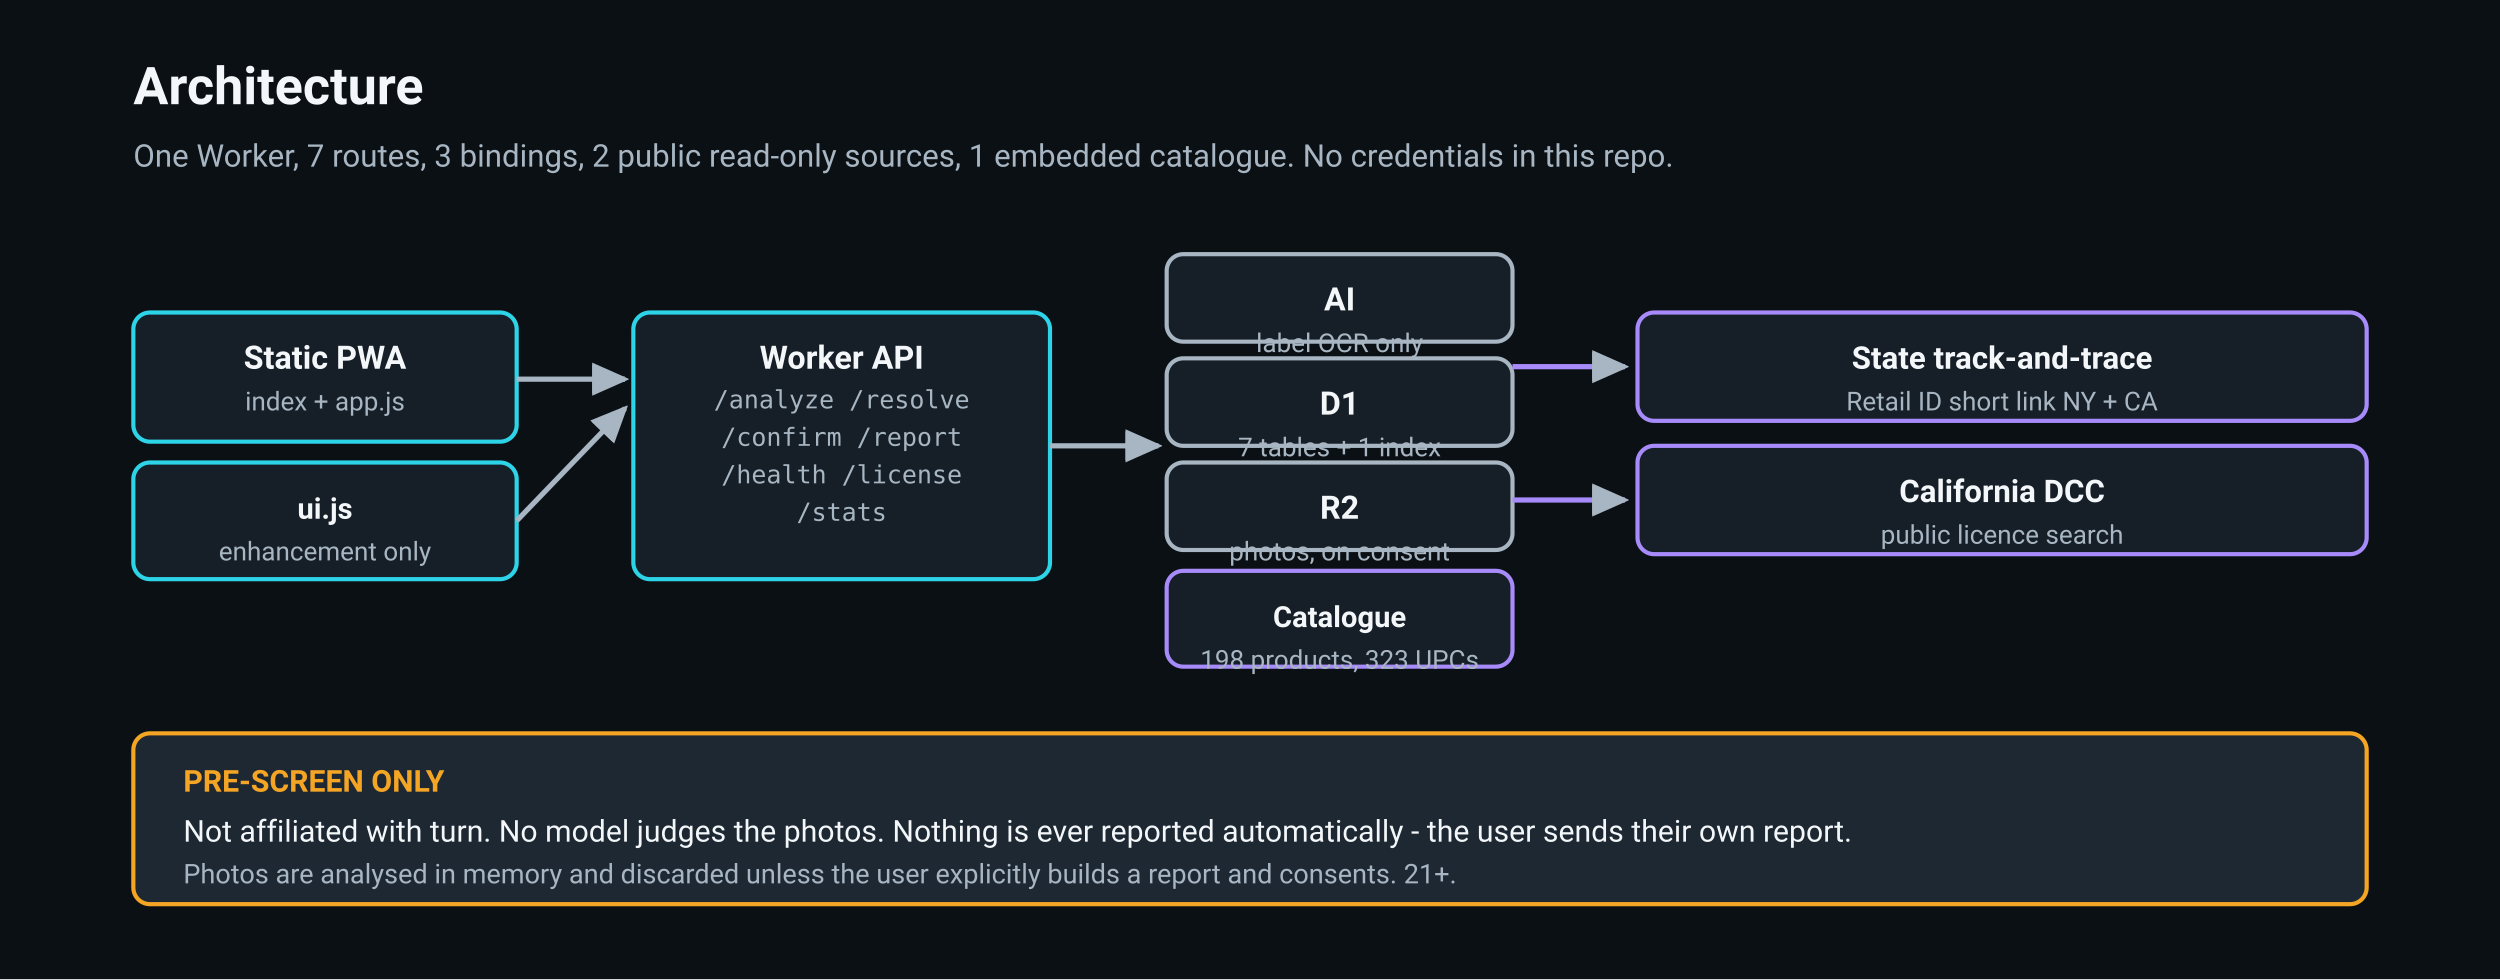
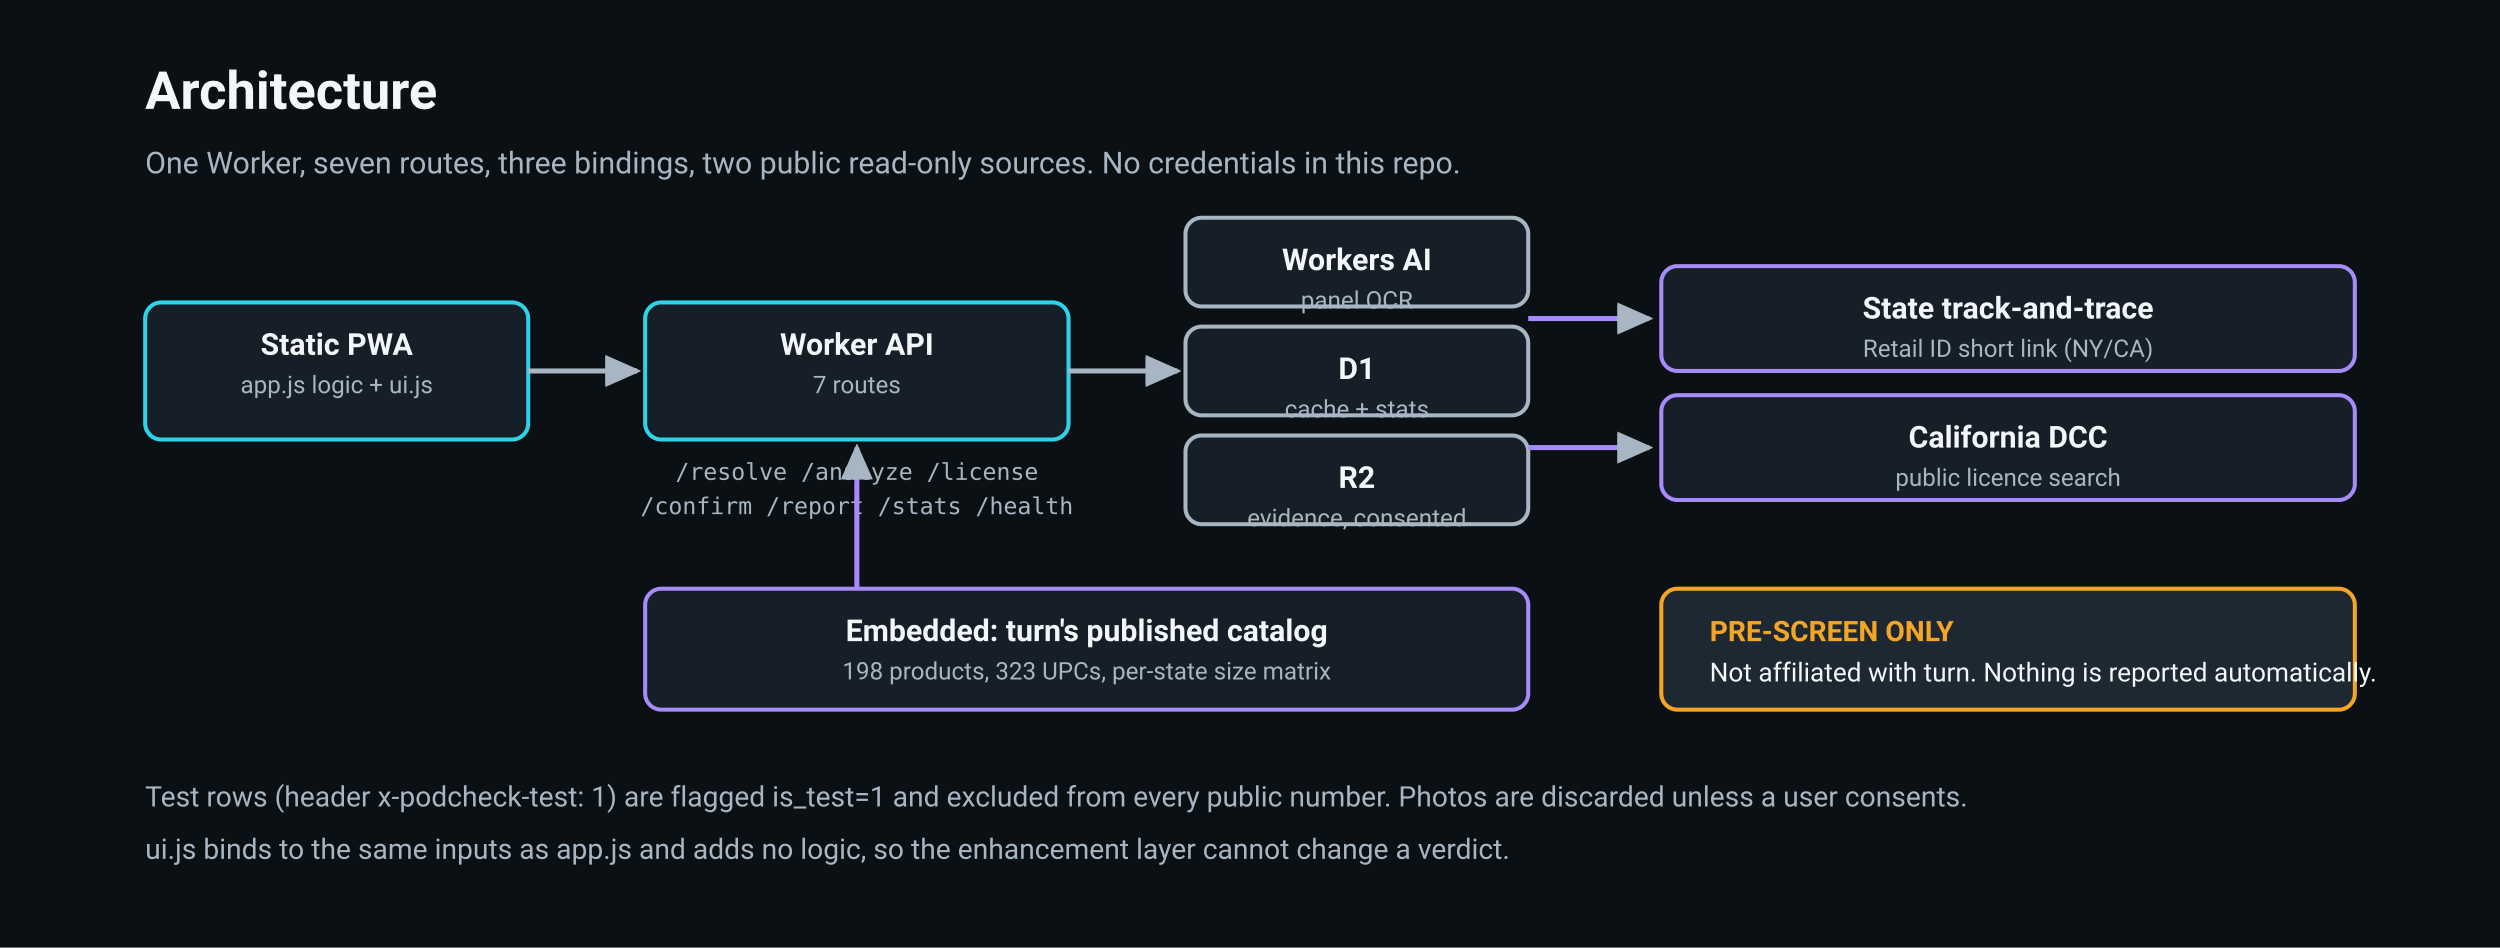
- <svg xmlns="http://www.w3.org/2000/svg" viewBox="0 0 1200 470" width="1200" height="470" role="img" aria-labelledby="tar dar" font-family="ui-sans-serif,system-ui,-apple-system,Segoe UI,Roboto,Helvetica,Arial,sans-serif">
-   <rect width="1200" height="470" fill="#0B1015" />
-   <text x="64" y="50" fill="#F3F7F9" font-size="25" font-weight="600">Architecture</text>
-   <text x="64" y="80" fill="#A7B6C2" font-size="15">One Worker, 7 routes, 3 bindings, 2 public read-only sources, 1 embedded catalogue. No credentials in this repo.</text>
-   <rect x="64" y="150" width="184" height="62" rx="8" fill="#161E27" stroke="#2DD4E8" stroke-width="2" />
-   <text x="156" y="177" fill="#F3F7F9" font-size="15.5" font-weight="600" text-anchor="middle">Static PWA</text>
-   <text x="156" y="197" fill="#A7B6C2" font-size="12.5" text-anchor="middle">index + app.js</text>
-   <rect x="64" y="222" width="184" height="56" rx="8" fill="#161E27" stroke="#2DD4E8" stroke-width="2" />
-   <text x="156" y="249" fill="#F3F7F9" font-size="14" font-weight="600" text-anchor="middle">ui.js</text>
-   <text x="156" y="269" fill="#A7B6C2" font-size="12.5" text-anchor="middle">enhancement only</text>
-   <line x1="248" y1="182" x2="300" y2="182" stroke="#A7B6C2" stroke-width="2.5" marker-end="url(#ar)" />
-   <line x1="248" y1="250" x2="300" y2="196" stroke="#A7B6C2" stroke-width="2.5" marker-end="url(#ar)" />
-   <rect x="304" y="150" width="200" height="128" rx="8" fill="#161E27" stroke="#2DD4E8" stroke-width="2" />
-   <text x="404" y="177" fill="#F3F7F9" font-size="15.5" font-weight="600" text-anchor="middle">Worker API</text>
-   <text x="404" y="196" fill="#A7B6C2" font-size="12" text-anchor="middle" font-family="ui-monospace,SFMono-Regular,Menlo,monospace">/analyze /resolve</text>
-   <text x="404" y="214" fill="#A7B6C2" font-size="12" text-anchor="middle" font-family="ui-monospace,SFMono-Regular,Menlo,monospace">/confirm /report</text>
-   <text x="404" y="232" fill="#A7B6C2" font-size="12" text-anchor="middle" font-family="ui-monospace,SFMono-Regular,Menlo,monospace">/health /license</text>
-   <text x="404" y="250" fill="#A7B6C2" font-size="12" text-anchor="middle" font-family="ui-monospace,SFMono-Regular,Menlo,monospace">/stats</text>
-   <line x1="504" y1="214" x2="556" y2="214" stroke="#A7B6C2" stroke-width="2.5" marker-end="url(#ar)" />
-   <rect x="560" y="122" width="166" height="42" rx="8" fill="#161E27" stroke="#A7B6C2" stroke-width="2" />
-   <text x="643" y="149" fill="#F3F7F9" font-size="15.5" font-weight="600" text-anchor="middle">AI</text>
-   <text x="643" y="169" fill="#A7B6C2" font-size="12.5" text-anchor="middle">label OCR only</text>
-   <rect x="560" y="172" width="166" height="42" rx="8" fill="#161E27" stroke="#A7B6C2" stroke-width="2" />
-   <text x="643" y="199" fill="#F3F7F9" font-size="15.5" font-weight="600" text-anchor="middle">D1</text>
-   <text x="643" y="219" fill="#A7B6C2" font-size="12.5" text-anchor="middle">7 tables + 1 index</text>
-   <rect x="560" y="222" width="166" height="42" rx="8" fill="#161E27" stroke="#A7B6C2" stroke-width="2" />
-   <text x="643" y="249" fill="#F3F7F9" font-size="15.5" font-weight="600" text-anchor="middle">R2</text>
-   <text x="643" y="269" fill="#A7B6C2" font-size="12.5" text-anchor="middle">photos, on consent</text>
-   <rect x="560" y="274" width="166" height="46" rx="8" fill="#161E27" stroke="#A78BFA" stroke-width="2" />
-   <text x="643" y="301" fill="#F3F7F9" font-size="14" font-weight="600" text-anchor="middle">Catalogue</text>
-   <text x="643" y="321" fill="#A7B6C2" font-size="12.5" text-anchor="middle">198 products, 323 UPCs</text>
-   <rect x="786" y="150" width="350" height="52" rx="8" fill="#161E27" stroke="#A78BFA" stroke-width="2" />
-   <text x="961" y="177" fill="#F3F7F9" font-size="15" font-weight="600" text-anchor="middle">State track-and-trace</text>
-   <text x="961" y="197" fill="#A7B6C2" font-size="12.5" text-anchor="middle">Retail ID short link  NY + CA</text>
-   <rect x="786" y="214" width="350" height="52" rx="8" fill="#161E27" stroke="#A78BFA" stroke-width="2" />
-   <text x="961" y="241" fill="#F3F7F9" font-size="15" font-weight="600" text-anchor="middle">California DCC</text>
-   <text x="961" y="261" fill="#A7B6C2" font-size="12.5" text-anchor="middle">public licence search</text>
-   <line x1="726" y1="176" x2="780" y2="176" stroke="#A78BFA" stroke-width="2.5" marker-end="url(#ar)" />
-   <line x1="726" y1="240" x2="780" y2="240" stroke="#A78BFA" stroke-width="2.5" marker-end="url(#ar)" />
-   <rect x="64" y="352" width="1072" height="82" rx="8" fill="#1E2833" stroke="#F5A524" stroke-width="2" />
-   <text x="88" y="380" fill="#F5A524" font-size="14.5" font-weight="600">PRE-SCREEN ONLY</text>
-   <text x="88" y="404" fill="#F3F7F9" font-size="14.5">Not affiliated with turn. No model judges the photos. Nothing is ever reported automatically - the user sends their own report.</text>
-   <text x="88" y="424" fill="#A7B6C2" font-size="13">Photos are analysed in memory and discarded unless the user explicitly builds a report and consents. 21+.</text>
+ <svg xmlns="http://www.w3.org/2000/svg" viewBox="0 0 1240 470" width="1240" height="470" role="img" aria-labelledby="tar dar" font-family="ui-sans-serif,system-ui,-apple-system,Segoe UI,Roboto,Helvetica,Arial,sans-serif">
+   <rect width="1240" height="470" fill="#0B1015" />
+   <text x="72" y="54" fill="#F3F7F9" font-size="26" font-weight="600">Architecture</text>
+   <text x="72" y="86" fill="#A7B6C2" font-size="15">One Worker, seven routes, three bindings, two public read-only sources. No credentials in this repo.</text>
  <defs>
-     <marker id="ar" viewBox="0 0 10 10" refX="9" refY="5" markerWidth="7" markerHeight="7" orient="auto-start-reverse">
+     <marker id="a3" viewBox="0 0 10 10" refX="9" refY="5" markerWidth="7" markerHeight="7" orient="auto-start-reverse">
      <path d="M 0 1 L 9 5 L 0 9 z" fill="#A7B6C2" stroke="#A7B6C2" stroke-width="1" />
    </marker>
  </defs>
+   <rect x="72" y="150" width="190" height="68" rx="8" fill="#161E27" stroke="#2DD4E8" stroke-width="2" />
+   <text x="167" y="176" fill="#F3F7F9" font-size="15" font-weight="600" text-anchor="middle">Static PWA</text>
+   <text x="167" y="195" fill="#A7B6C2" font-size="12" text-anchor="middle">app.js logic + ui.js</text>
+   <line x1="262" y1="184" x2="316" y2="184" stroke="#A7B6C2" stroke-width="2.5" marker-end="url(#a3)" />
+   <rect x="320" y="150" width="210" height="68" rx="8" fill="#161E27" stroke="#2DD4E8" stroke-width="2" />
+   <text x="425" y="176" fill="#F3F7F9" font-size="15" font-weight="600" text-anchor="middle">Worker API</text>
+   <text x="425" y="195" fill="#A7B6C2" font-size="12" text-anchor="middle">7 routes</text>
+   <text x="425" y="238" fill="#A7B6C2" font-size="11.5" text-anchor="middle" font-family="ui-monospace,SFMono-Regular,Menlo,monospace">/resolve /analyze /license</text>
+   <text x="425" y="255" fill="#A7B6C2" font-size="11.5" text-anchor="middle" font-family="ui-monospace,SFMono-Regular,Menlo,monospace">/confirm /report /stats /health</text>
+   <line x1="530" y1="184" x2="584" y2="184" stroke="#A7B6C2" stroke-width="2.5" marker-end="url(#a3)" />
+   <rect x="588" y="108" width="170" height="44" rx="8" fill="#161E27" stroke="#A7B6C2" stroke-width="2" />
+   <text x="673" y="134" fill="#F3F7F9" font-size="15" font-weight="600" text-anchor="middle">Workers AI</text>
+   <text x="673" y="153" fill="#A7B6C2" font-size="12" text-anchor="middle">panel OCR</text>
+   <rect x="588" y="162" width="170" height="44" rx="8" fill="#161E27" stroke="#A7B6C2" stroke-width="2" />
+   <text x="673" y="188" fill="#F3F7F9" font-size="15" font-weight="600" text-anchor="middle">D1</text>
+   <text x="673" y="207" fill="#A7B6C2" font-size="12" text-anchor="middle">cache + stats</text>
+   <rect x="588" y="216" width="170" height="44" rx="8" fill="#161E27" stroke="#A7B6C2" stroke-width="2" />
+   <text x="673" y="242" fill="#F3F7F9" font-size="15" font-weight="600" text-anchor="middle">R2</text>
+   <text x="673" y="261" fill="#A7B6C2" font-size="12" text-anchor="middle">evidence, consented</text>
+   <rect x="320" y="292" width="438" height="60" rx="8" fill="#161E27" stroke="#A78BFA" stroke-width="2" />
+   <text x="539" y="318" fill="#F3F7F9" font-size="15" font-weight="600" text-anchor="middle">Embedded: turn's published catalog</text>
+   <text x="539" y="337" fill="#A7B6C2" font-size="12" text-anchor="middle">198 products, 323 UPCs, per-state size matrix</text>
+   <line x1="425" y1="292" x2="425" y2="222" stroke="#A78BFA" stroke-width="2.5" marker-end="url(#a3)" />
+   <rect x="824" y="132" width="344" height="52" rx="8" fill="#161E27" stroke="#A78BFA" stroke-width="2" />
+   <text x="996" y="158" fill="#F3F7F9" font-size="15" font-weight="600" text-anchor="middle">State track-and-trace</text>
+   <text x="996" y="177" fill="#A7B6C2" font-size="12" text-anchor="middle">Retail ID short link (NY/CA)</text>
+   <rect x="824" y="196" width="344" height="52" rx="8" fill="#161E27" stroke="#A78BFA" stroke-width="2" />
+   <text x="996" y="222" fill="#F3F7F9" font-size="15" font-weight="600" text-anchor="middle">California DCC</text>
+   <text x="996" y="241" fill="#A7B6C2" font-size="12" text-anchor="middle">public licence search</text>
+   <line x1="758" y1="158" x2="818" y2="158" stroke="#A78BFA" stroke-width="2.5" marker-end="url(#a3)" />
+   <line x1="758" y1="222" x2="818" y2="222" stroke="#A78BFA" stroke-width="2.5" marker-end="url(#a3)" />
+   <rect x="824" y="292" width="344" height="60" rx="8" fill="#1E2833" stroke="#F5A524" stroke-width="2" />
+   <text x="848" y="318" fill="#F5A524" font-size="14" font-weight="600">PRE-SCREEN ONLY</text>
+   <text x="848" y="338" fill="#F3F7F9" font-size="13">Not affiliated with turn. Nothing is reported automatically.</text>
+   <text x="72" y="400" fill="#A7B6C2" font-size="14">Test rows (header x-podcheck-test: 1) are flagged is_test=1 and excluded from every public number. Photos are discarded unless a user consents.</text>
+   <text x="72" y="426" fill="#A7B6C2" font-size="14">ui.js binds to the same inputs as app.js and adds no logic, so the enhancement layer cannot change a verdict.</text>
</svg>
